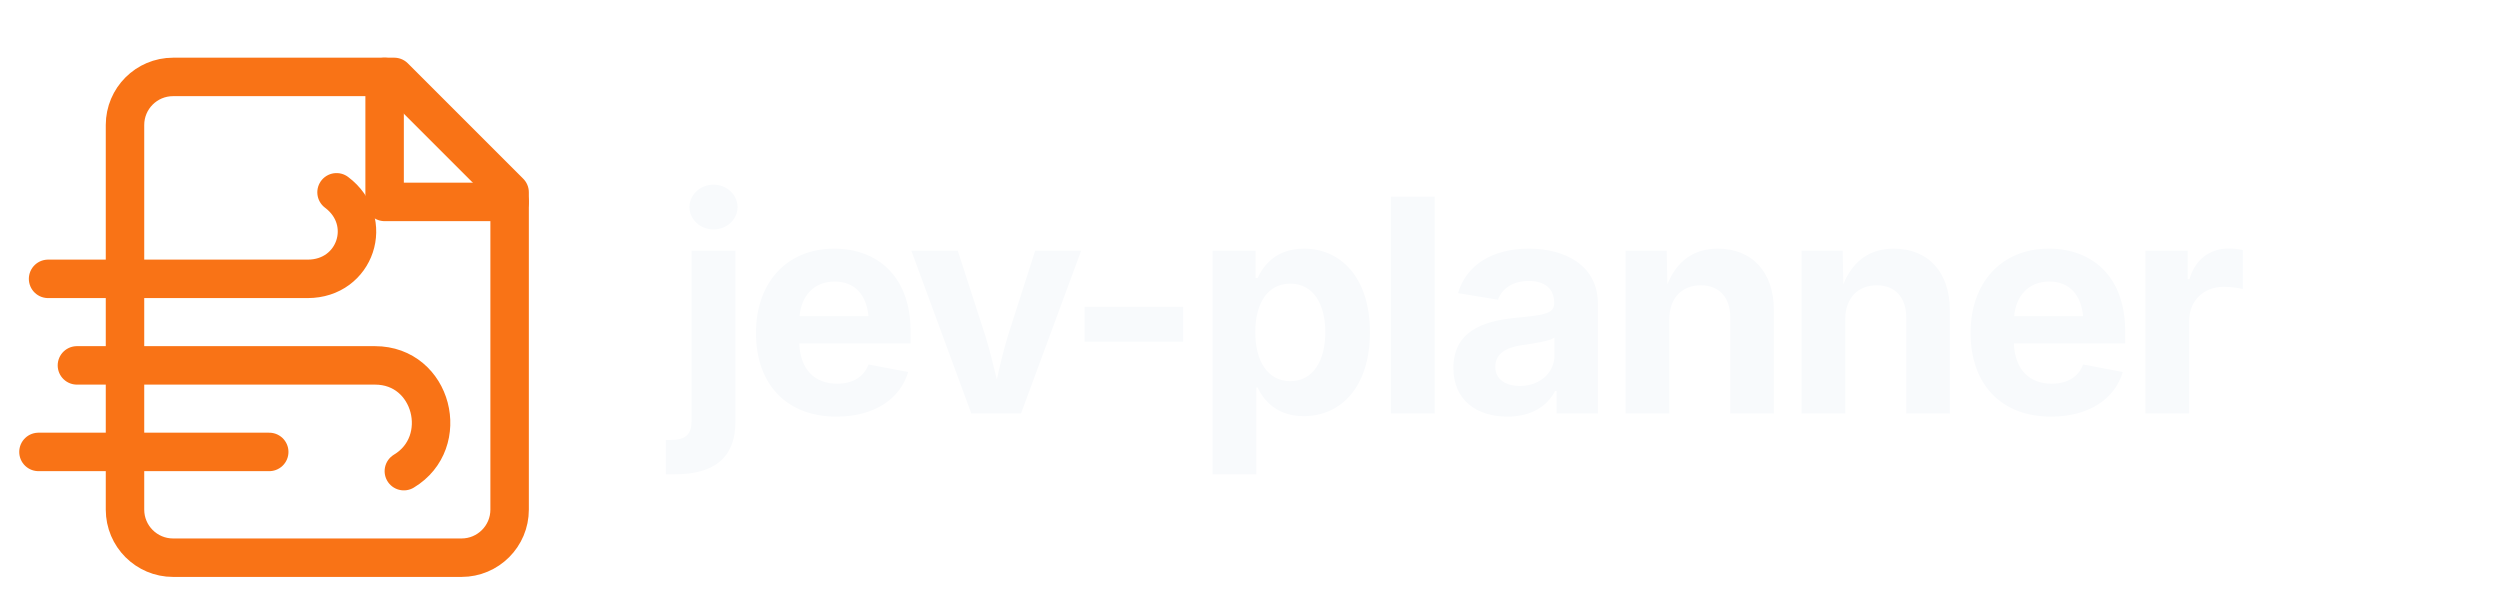
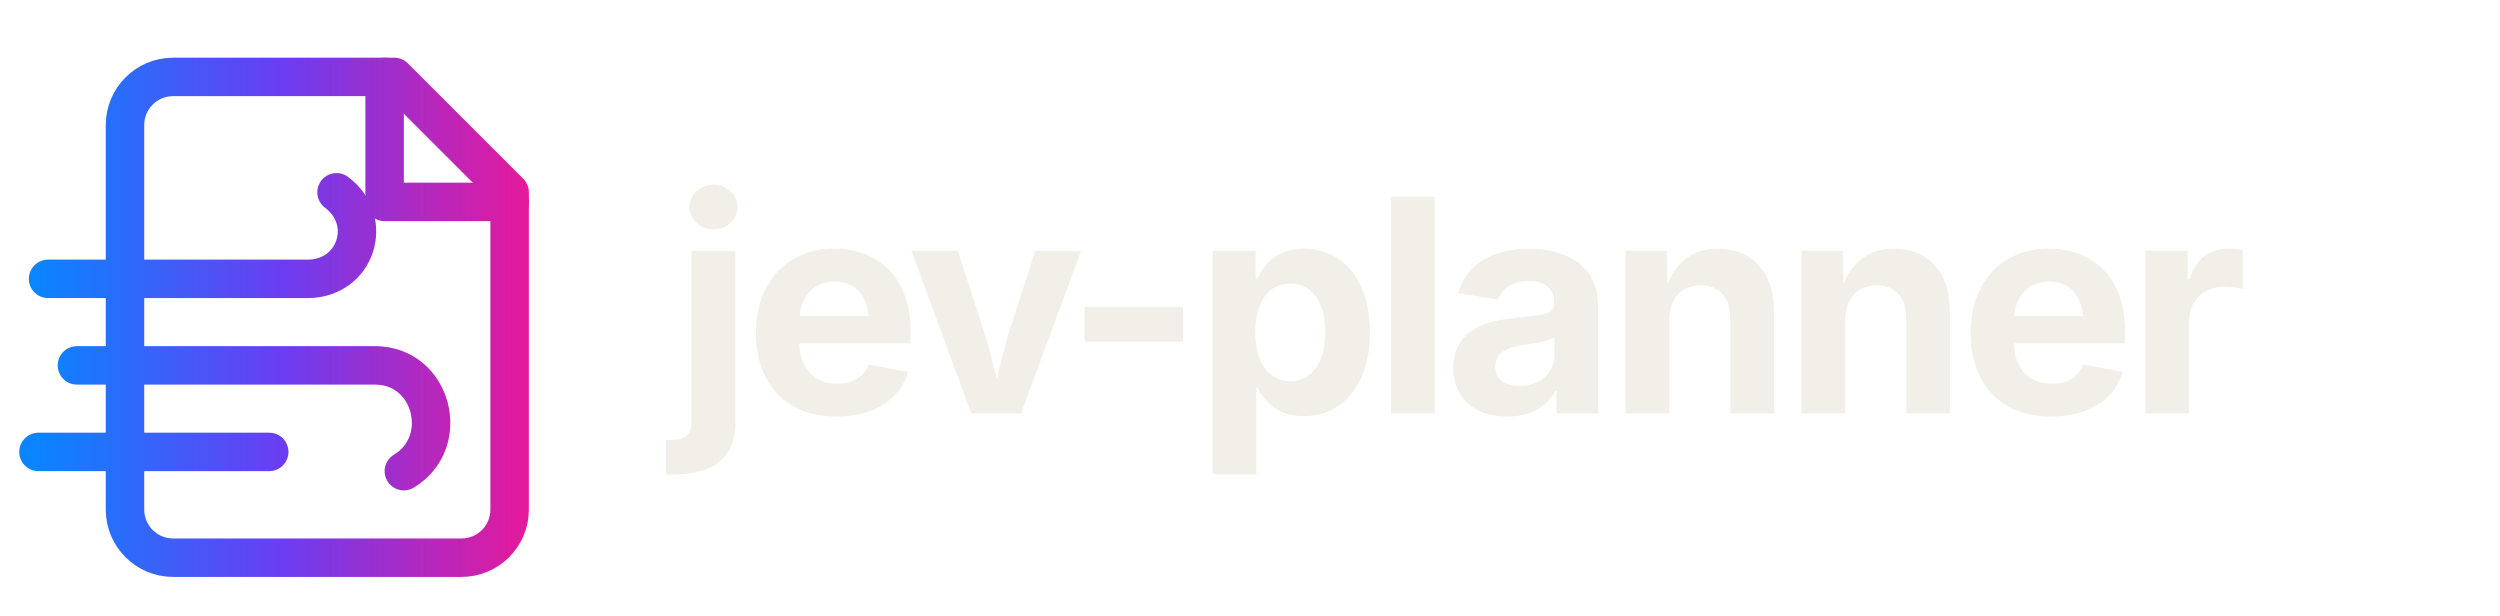
<svg xmlns="http://www.w3.org/2000/svg" viewBox="0 0 260 64" role="img" aria-labelledby="title">
-   <g fill="none" stroke="#f97316" stroke-linecap="round" stroke-linejoin="round">
+   <defs>
+     <linearGradient id="accent" gradientUnits="userSpaceOnUse" x1="4" y1="0" x2="55" y2="0">
+       <stop offset="0" stop-color="#0a84ff" />
+       <stop offset="0.5" stop-color="#6b3df0" />
+       <stop offset="1" stop-color="#e6199b" />
+     </linearGradient>
+   </defs>
+   <g fill="none" stroke="url(#accent)" stroke-linecap="round" stroke-linejoin="round">
    <path d="M18 8h23l12 12v33a5 5 0 0 1-5 5H18a5 5 0 0 1-5-5V13a5 5 0 0 1 5-5Z" stroke-width="4" />
    <path d="M40 8v13h13" stroke-width="4" />
    <path d="M5 29h27c5 0 7-6 3-9" stroke-width="4" />
    <path d="M8 38h31c6 0 8 8 3 11" stroke-width="4" />
    <path d="M4 47h24" stroke-width="4" />
  </g>
-   <text x="70" y="43" fill="#f8fafc" font-family="ui-sans-serif, system-ui, -apple-system, BlinkMacSystemFont, 'Segoe UI', sans-serif" font-size="31" font-weight="700" letter-spacing="-1">jev-planner</text>
+   <text x="70" y="43" fill="#f2efe8" font-family="ui-sans-serif, system-ui, -apple-system, BlinkMacSystemFont, 'Segoe UI', sans-serif" font-size="31" font-weight="700" letter-spacing="-1">jev-planner</text>
</svg>
